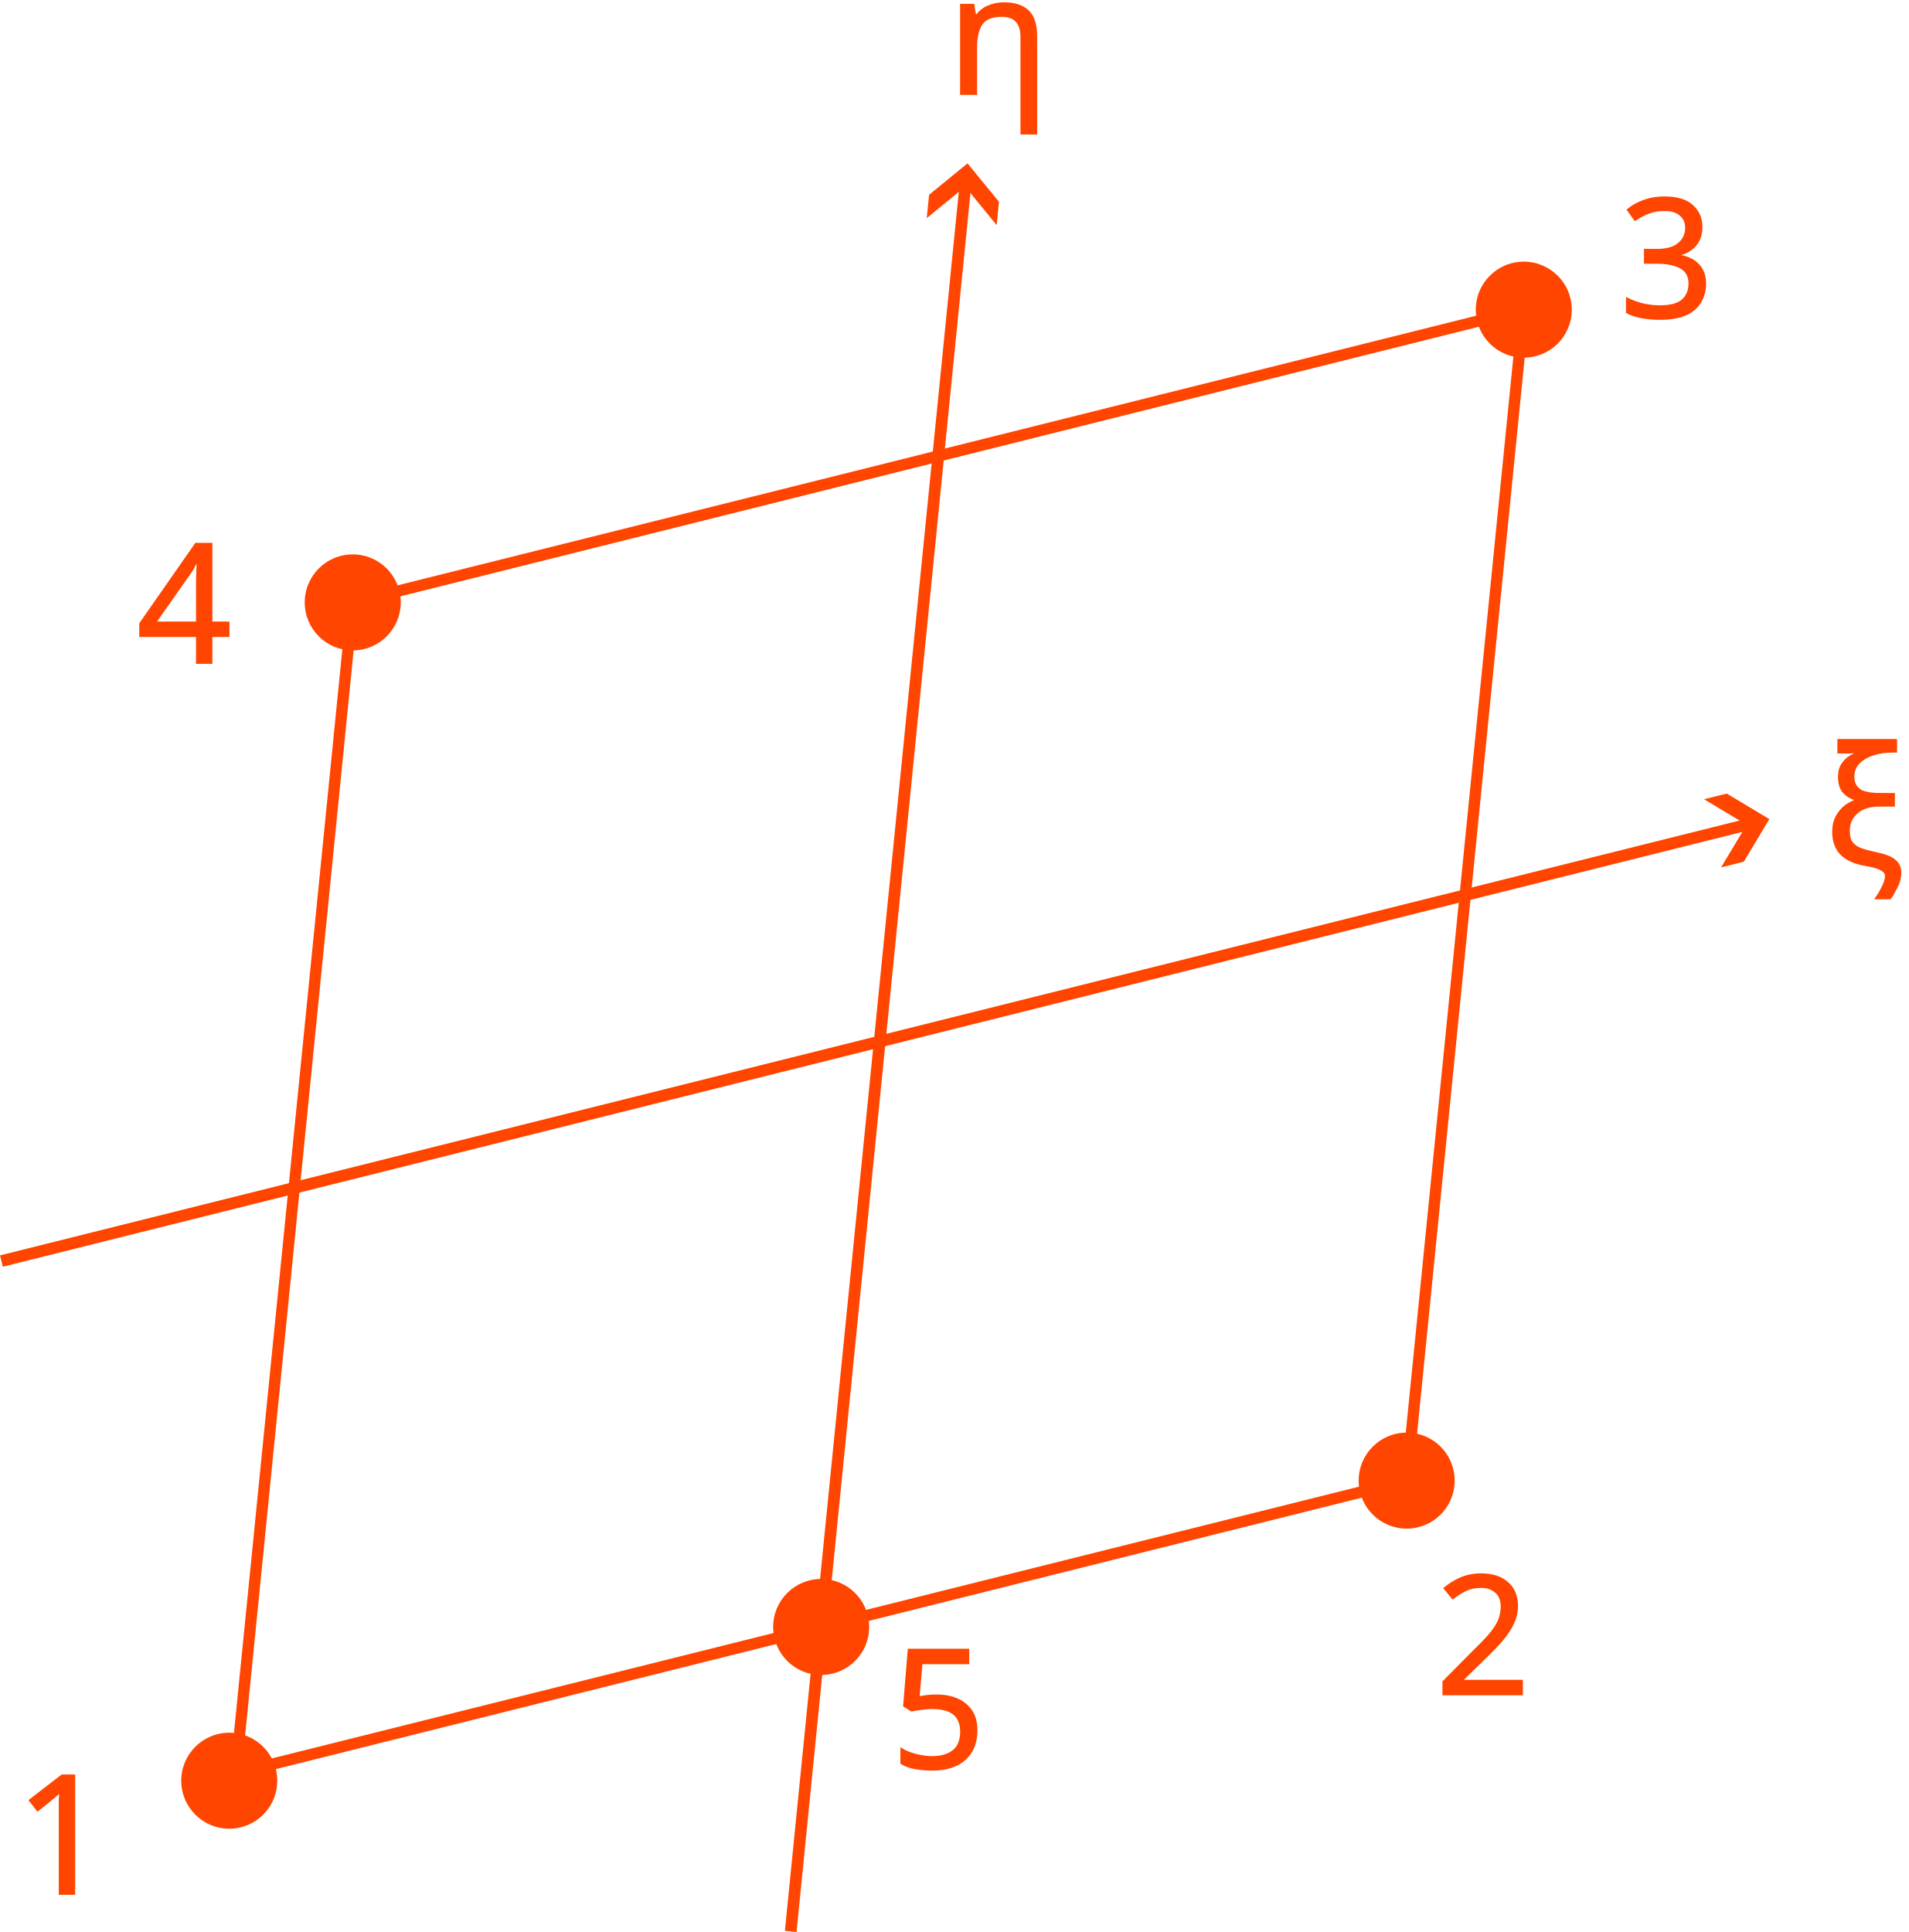
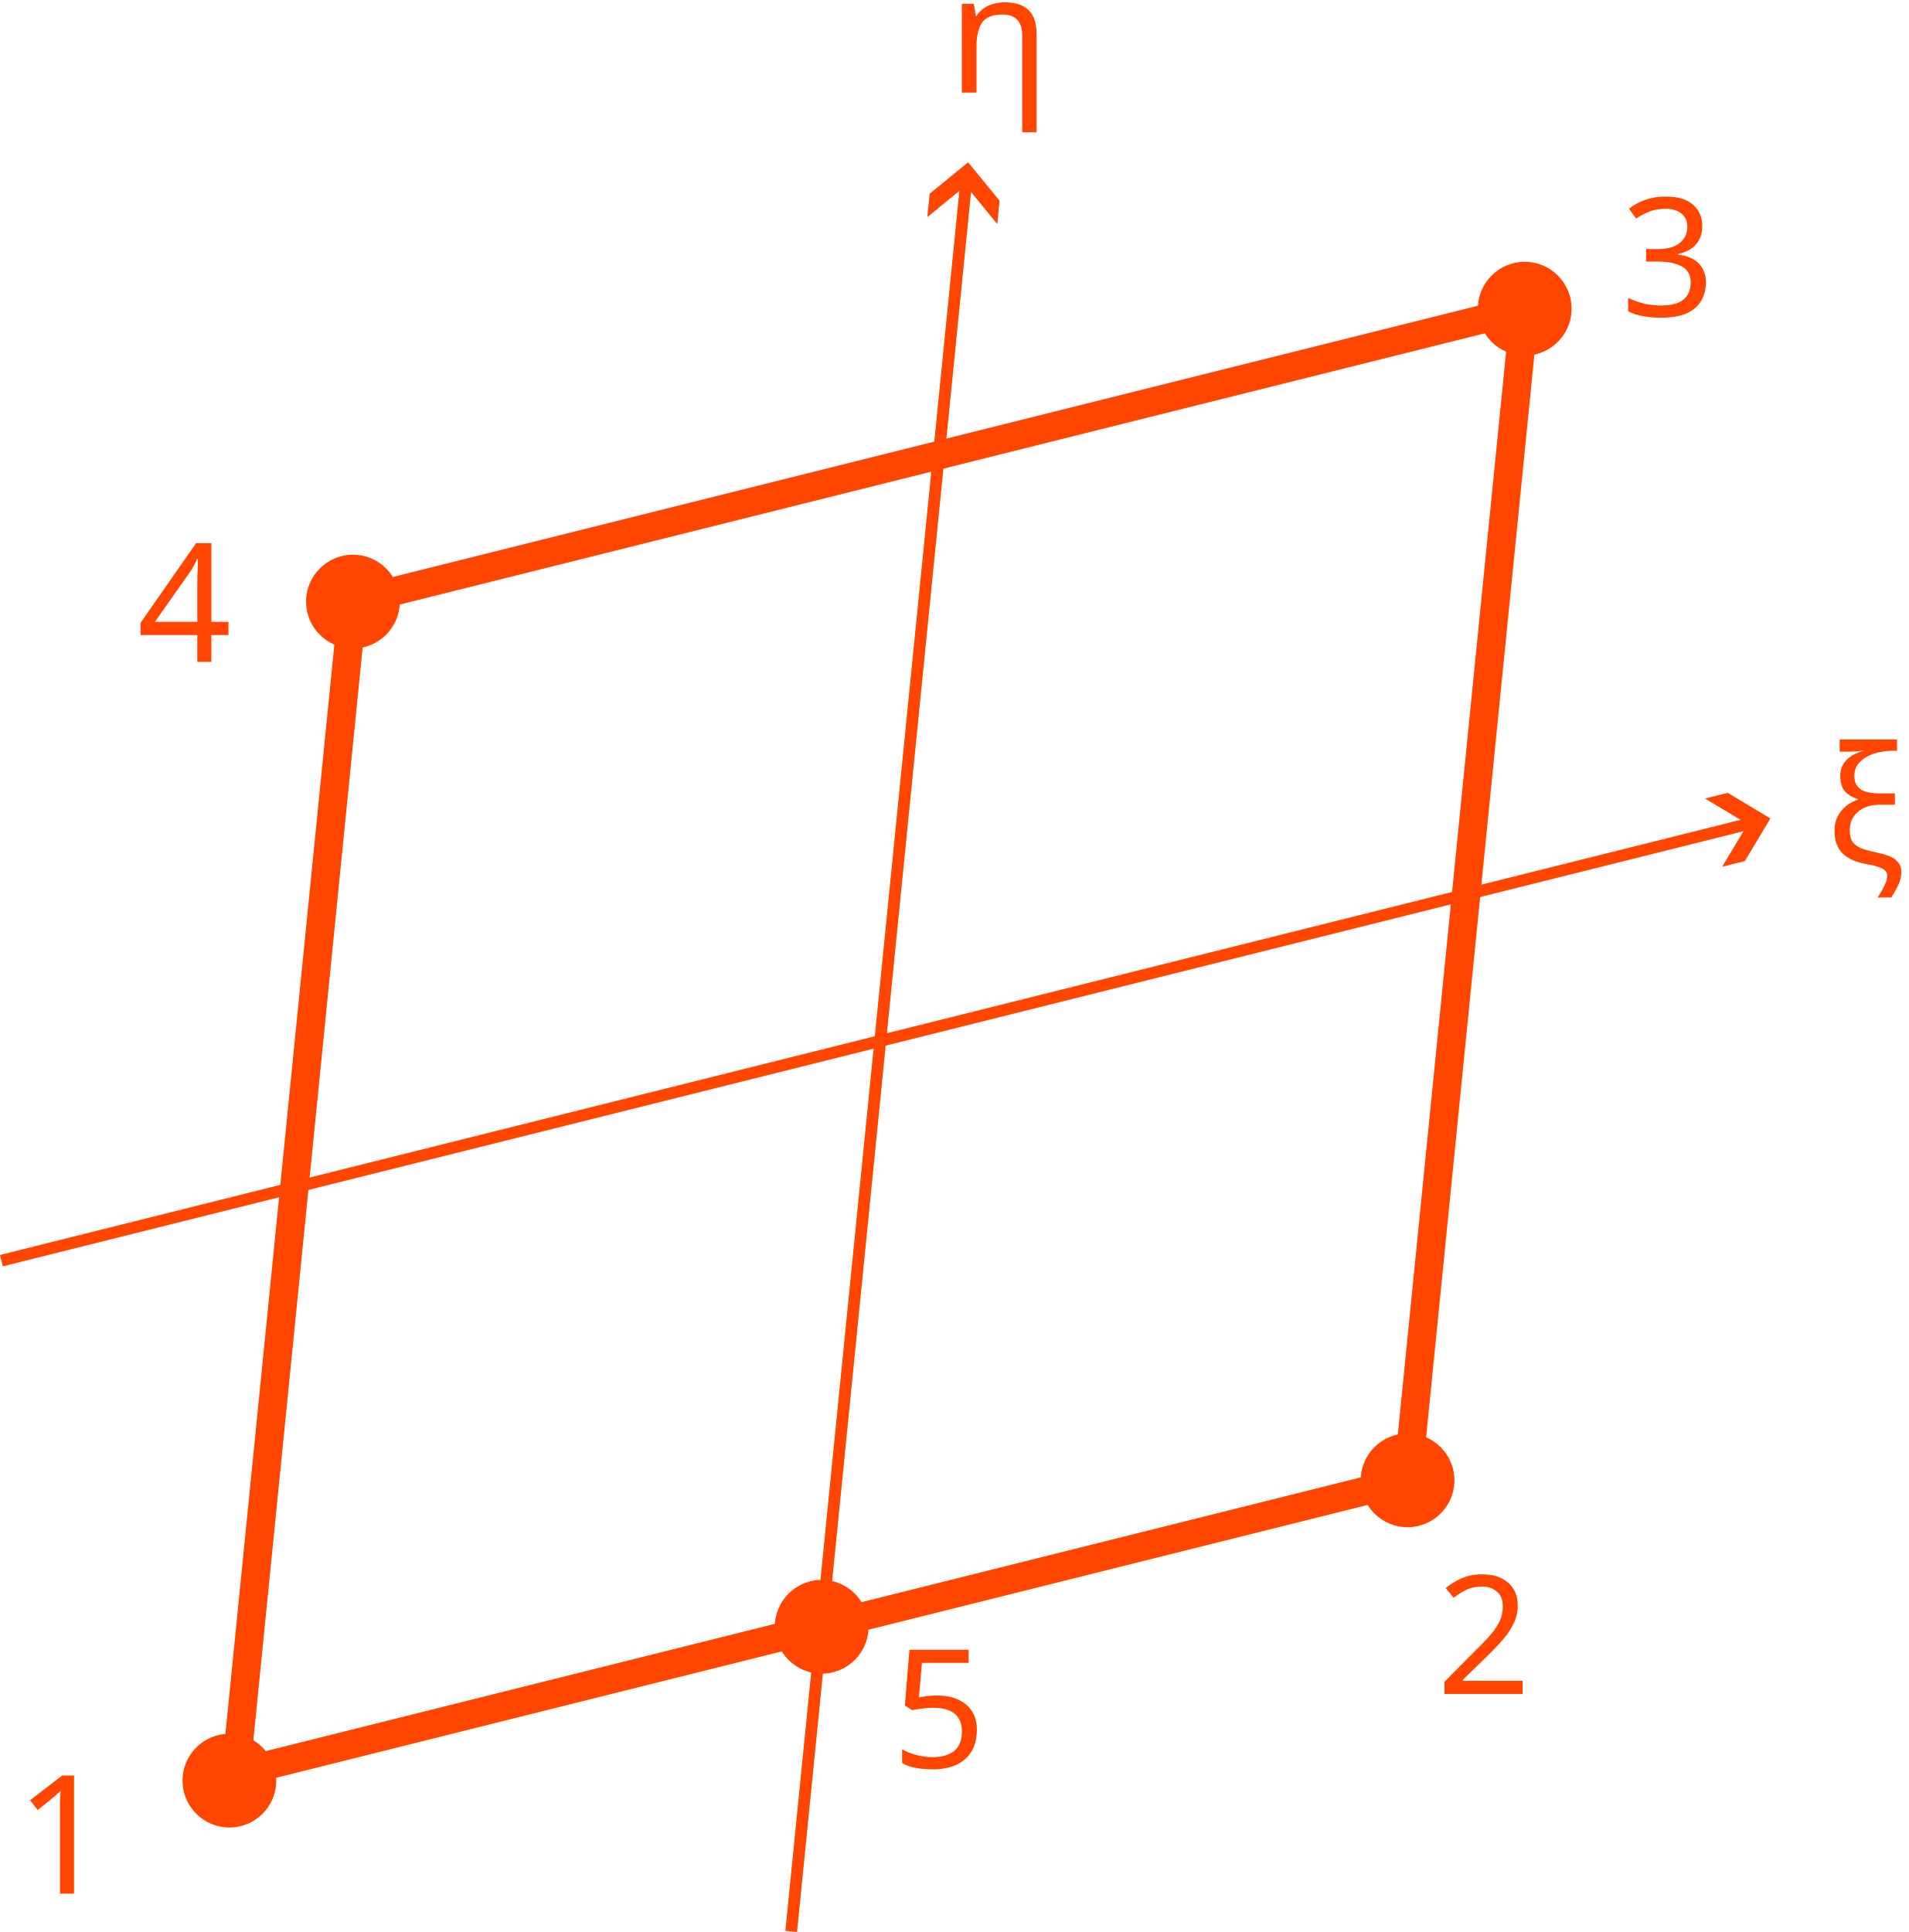
- <svg xmlns="http://www.w3.org/2000/svg" width="97.779mm" height="98.998mm" viewBox="0 0 97.779 98.998" version="1.1" id="svg1">
-   <defs id="defs1">
-     <marker style="overflow:visible" id="ArrowWideHeavy" refX="0" refY="0" orient="auto-start-reverse" markerWidth="1" markerHeight="1" viewBox="0 0 1 1" preserveAspectRatio="xMidYMid">
-       <path style="fill:context-stroke;fill-rule:evenodd;stroke:none" d="m 1,0 -3,3 h -2 l 3,-3 -3,-3 h 2 z" id="path3" />
-     </marker>
-   </defs>
-   <g id="layer1" transform="translate(42.47814,55.82196)">
-     <path style="fill:#FF4500;fill-opacity:1;stroke:#FF4500;stroke-width:0.6;stroke-dasharray:none;stroke-opacity:1;marker-end:url(#ArrowWideHeavy)" d="m -42.405,8.796 90,-22.5" id="path1" />
-     <path style="fill:#FF4500;fill-opacity:1;stroke:#FF4500;stroke-width:0.6;stroke-dasharray:none;stroke-opacity:1;marker-end:url(#ArrowWideHeavy)" d="m -1.965,43.146 9,-90" id="path4" />
-     <rect style="fill:none;fill-opacity:1;stroke:#FF4500;stroke-width:0.618;stroke-dasharray:none;stroke-opacity:1" id="rect4" width="61.847" height="60.299" x="-28.44" y="-32.011" transform="matrix(0.9701425,-0.2425356,-0.09950372,0.9950372,0,0)" />
-     <circle style="fill:#FF4500;fill-opacity:1;stroke:#FF4500;stroke-width:0.12;stroke-dasharray:none;stroke-opacity:1" id="path12" cx="-24.405" cy="-24.954" r="2.4" />
-     <circle style="fill:#FF4500;fill-opacity:1;stroke:#FF4500;stroke-width:0.12;stroke-dasharray:none;stroke-opacity:1" id="circle12" cx="-30.732" cy="35.424" r="2.4" />
-     <circle style="fill:#FF4500;fill-opacity:1;stroke:#FF4500;stroke-width:0.12;stroke-dasharray:none;stroke-opacity:1" id="circle13" cx="29.595" cy="20.046" r="2.4" />
-     <circle style="fill:#FF4500;fill-opacity:1;stroke:#FF4500;stroke-width:0.12;stroke-dasharray:none;stroke-opacity:1" id="circle14" cx="35.595" cy="-39.954" r="2.4" />
-     <text xml:space="preserve" style="font-style:normal;font-variant:normal;font-weight:normal;font-stretch:normal;font-size:8.467px;font-family:sans-serif;-inkscape-font-specification:'sans-serif, ';font-variant-ligatures:normal;font-variant-caps:normal;font-variant-numeric:normal;font-variant-east-asian:normal;fill:#FF4500;fill-opacity:1;stroke:#FF4500;stroke-width:0.12;stroke-dasharray:none;stroke-opacity:1" x="-41.687" y="41.21" id="text14">
-       <tspan id="tspan14" style="font-style:normal;font-variant:normal;font-weight:normal;font-stretch:normal;font-size:8.467px;font-family:sans-serif;-inkscape-font-specification:'sans-serif, ';font-variant-ligatures:normal;font-variant-caps:normal;font-variant-numeric:normal;font-variant-east-asian:normal;fill:#FF4500;fill-opacity:1;stroke:#FF4500;stroke-width:0.12;stroke-dasharray:none;stroke-opacity:1" x="-41.687" y="41.21">1</tspan>
+ <svg xmlns="http://www.w3.org/2000/svg" width="97.72mm" height="98.938mm" viewBox="0 0 97.72 98.938" version="1.1" id="svg1">
+   <defs id="defs1" />
+   <g id="layer1" transform="translate(42.47852,55.76196)">
+     <g id="path1" style="fill:#ff4500;fill-opacity:1;stroke:none;stroke-width:0.5;stroke-dasharray:none;stroke-opacity:1">
+       <path style="color:#000000;fill:#ff4500;fill-opacity:1;stroke:none;stroke-width:0.5;stroke-dasharray:none;stroke-opacity:1" d="m -42.405,8.796 90,-22.5" id="path5" />
+       <path style="color:#000000;fill:#ff4500;fill-opacity:1;stroke:none;stroke-width:0.5;stroke-dasharray:none;stroke-opacity:1" d="m 47.521,-13.996 -90,22.5 0.146,0.582 90,-22.5 z" id="path6" />
+       <g id="g2" style="fill:#ff4500;fill-opacity:1;stroke:none;stroke-width:0.5;stroke-dasharray:none;stroke-opacity:1">
+         <path style="color:#000000;fill:#ff4500;fill-opacity:1;fill-rule:evenodd;stroke:none;stroke-width:0.5;stroke-dasharray:none;stroke-opacity:1" d="m 48.177,-13.85 -1.31,2.183 -1.164,0.291 1.31,-2.183 -2.183,-1.31 1.164,-0.291 z" id="path2" />
+       </g>
+     </g>
+     <g id="path4" style="fill:#ff4500;fill-opacity:1;stroke:none;stroke-width:0.5;stroke-dasharray:none;stroke-opacity:1">
+       <path style="color:#000000;fill:#ff4500;fill-opacity:1;stroke:none;stroke-width:0.5;stroke-dasharray:none;stroke-opacity:1" d="m -1.965,43.146 9,-90" id="path8" />
+       <path style="color:#000000;fill:#ff4500;fill-opacity:1;stroke:none;stroke-width:0.5;stroke-dasharray:none;stroke-opacity:1" d="m 6.736,-46.885 -9,90 0.598,0.061 9,-90 z" id="path9" />
+       <g id="g7" style="fill:#ff4500;fill-opacity:1;stroke:none;stroke-width:0.5;stroke-dasharray:none;stroke-opacity:1">
+         <path style="color:#000000;fill:#ff4500;fill-opacity:1;fill-rule:evenodd;stroke:none;stroke-width:0.5;stroke-dasharray:none;stroke-opacity:1" d="m 7.094,-47.451 1.612,1.97 -0.119,1.194 -1.612,-1.97 -1.97,1.612 0.119,-1.194 z" id="path7" />
+       </g>
+     </g>
+     <rect style="fill:none;fill-opacity:1;stroke:#ff4500;stroke-width:1.546;stroke-dasharray:none;stroke-opacity:1" id="rect4" width="61.847" height="60.299" x="-28.44" y="-32.011" transform="matrix(0.9701425,-0.2425356,-0.09950372,0.9950372,0,0)" />
+     <circle style="fill:#ff4500;fill-opacity:1;stroke:none;stroke-width:0.12;stroke-dasharray:none;stroke-opacity:1" id="path12" cx="-24.405" cy="-24.954" r="2.4" />
+     <circle style="fill:#ff4500;fill-opacity:1;stroke:none;stroke-width:0.12;stroke-dasharray:none;stroke-opacity:1" id="circle12" cx="-30.732" cy="35.424" r="2.4" />
+     <circle style="fill:#ff4500;fill-opacity:1;stroke:none;stroke-width:0.12;stroke-dasharray:none;stroke-opacity:1" id="circle13" cx="29.595" cy="20.046" r="2.4" />
+     <circle style="fill:#ff4500;fill-opacity:1;stroke:none;stroke-width:0.12;stroke-dasharray:none;stroke-opacity:1" id="circle14" cx="35.595" cy="-39.954" r="2.4" />
+     <text xml:space="preserve" style="font-style:normal;font-variant:normal;font-weight:normal;font-stretch:normal;font-size:8.467px;font-family:sans-serif;-inkscape-font-specification:'sans-serif, ';font-variant-ligatures:normal;font-variant-caps:normal;font-variant-numeric:normal;font-variant-east-asian:normal;fill:#ff4500;fill-opacity:1;stroke:none;stroke-width:0.12;stroke-dasharray:none;stroke-opacity:1" x="-41.687" y="41.21" id="text14">
+       <tspan id="tspan14" style="font-style:normal;font-variant:normal;font-weight:normal;font-stretch:normal;font-size:8.467px;font-family:sans-serif;-inkscape-font-specification:'sans-serif, ';font-variant-ligatures:normal;font-variant-caps:normal;font-variant-numeric:normal;font-variant-east-asian:normal;fill:#ff4500;fill-opacity:1;stroke:none;stroke-width:0.12;stroke-dasharray:none;stroke-opacity:1" x="-41.687" y="41.21">1</tspan>
    </text>
-     <text xml:space="preserve" style="font-style:normal;font-variant:normal;font-weight:normal;font-stretch:normal;font-size:8.467px;font-family:sans-serif;-inkscape-font-specification:'sans-serif, ';font-variant-ligatures:normal;font-variant-caps:normal;font-variant-numeric:normal;font-variant-east-asian:normal;fill:#FF4500;fill-opacity:1;stroke:#FF4500;stroke-width:0.12;stroke-dasharray:none;stroke-opacity:1" x="31.082" y="30.983" id="text15">
-       <tspan id="tspan15" style="font-style:normal;font-variant:normal;font-weight:normal;font-stretch:normal;font-size:8.467px;font-family:sans-serif;-inkscape-font-specification:'sans-serif, ';font-variant-ligatures:normal;font-variant-caps:normal;font-variant-numeric:normal;font-variant-east-asian:normal;fill:#FF4500;fill-opacity:1;stroke:#FF4500;stroke-width:0.12;stroke-dasharray:none;stroke-opacity:1" x="31.082" y="30.983">2</tspan>
+     <text xml:space="preserve" style="font-style:normal;font-variant:normal;font-weight:normal;font-stretch:normal;font-size:8.467px;font-family:sans-serif;-inkscape-font-specification:'sans-serif, ';font-variant-ligatures:normal;font-variant-caps:normal;font-variant-numeric:normal;font-variant-east-asian:normal;fill:#ff4500;fill-opacity:1;stroke:none;stroke-width:0.12;stroke-dasharray:none;stroke-opacity:1" x="31.082" y="30.983" id="text15">
+       <tspan id="tspan15" style="font-style:normal;font-variant:normal;font-weight:normal;font-stretch:normal;font-size:8.467px;font-family:sans-serif;-inkscape-font-specification:'sans-serif, ';font-variant-ligatures:normal;font-variant-caps:normal;font-variant-numeric:normal;font-variant-east-asian:normal;fill:#ff4500;fill-opacity:1;stroke:none;stroke-width:0.12;stroke-dasharray:none;stroke-opacity:1" x="31.082" y="30.983">2</tspan>
    </text>
-     <text xml:space="preserve" style="font-style:normal;font-variant:normal;font-weight:normal;font-stretch:normal;font-size:8.467px;font-family:sans-serif;-inkscape-font-specification:'sans-serif, ';font-variant-ligatures:normal;font-variant-caps:normal;font-variant-numeric:normal;font-variant-east-asian:normal;fill:#FF4500;fill-opacity:1;stroke:#FF4500;stroke-width:0.12;stroke-dasharray:none;stroke-opacity:1" x="40.514" y="-39.572" id="text16">
-       <tspan id="tspan16" style="font-style:normal;font-variant:normal;font-weight:normal;font-stretch:normal;font-size:8.467px;font-family:sans-serif;-inkscape-font-specification:'sans-serif, ';font-variant-ligatures:normal;font-variant-caps:normal;font-variant-numeric:normal;font-variant-east-asian:normal;fill:#FF4500;fill-opacity:1;stroke:#FF4500;stroke-width:0.12;stroke-dasharray:none;stroke-opacity:1" x="40.514" y="-39.572">3</tspan>
+     <text xml:space="preserve" style="font-style:normal;font-variant:normal;font-weight:normal;font-stretch:normal;font-size:8.467px;font-family:sans-serif;-inkscape-font-specification:'sans-serif, ';font-variant-ligatures:normal;font-variant-caps:normal;font-variant-numeric:normal;font-variant-east-asian:normal;fill:#ff4500;fill-opacity:1;stroke:none;stroke-width:0.12;stroke-dasharray:none;stroke-opacity:1" x="40.514" y="-39.572" id="text16">
+       <tspan id="tspan16" style="font-style:normal;font-variant:normal;font-weight:normal;font-stretch:normal;font-size:8.467px;font-family:sans-serif;-inkscape-font-specification:'sans-serif, ';font-variant-ligatures:normal;font-variant-caps:normal;font-variant-numeric:normal;font-variant-east-asian:normal;fill:#ff4500;fill-opacity:1;stroke:none;stroke-width:0.12;stroke-dasharray:none;stroke-opacity:1" x="40.514" y="-39.572">3</tspan>
    </text>
-     <text xml:space="preserve" style="font-style:normal;font-variant:normal;font-weight:normal;font-stretch:normal;font-size:8.467px;font-family:sans-serif;-inkscape-font-specification:'sans-serif, ';font-variant-ligatures:normal;font-variant-caps:normal;font-variant-numeric:normal;font-variant-east-asian:normal;fill:#FF4500;fill-opacity:1;stroke:#FF4500;stroke-width:0.12;stroke-dasharray:none;stroke-opacity:1" x="-35.455" y="-21.868" id="text17">
-       <tspan id="tspan17" style="font-style:normal;font-variant:normal;font-weight:normal;font-stretch:normal;font-size:8.467px;font-family:sans-serif;-inkscape-font-specification:'sans-serif, ';font-variant-ligatures:normal;font-variant-caps:normal;font-variant-numeric:normal;font-variant-east-asian:normal;fill:#FF4500;fill-opacity:1;stroke:#FF4500;stroke-width:0.12;stroke-dasharray:none;stroke-opacity:1" x="-35.455" y="-21.868">4</tspan>
+     <text xml:space="preserve" style="font-style:normal;font-variant:normal;font-weight:normal;font-stretch:normal;font-size:8.467px;font-family:sans-serif;-inkscape-font-specification:'sans-serif, ';font-variant-ligatures:normal;font-variant-caps:normal;font-variant-numeric:normal;font-variant-east-asian:normal;fill:#ff4500;fill-opacity:1;stroke:none;stroke-width:0.12;stroke-dasharray:none;stroke-opacity:1" x="-35.455" y="-21.868" id="text17">
+       <tspan id="tspan17" style="font-style:normal;font-variant:normal;font-weight:normal;font-stretch:normal;font-size:8.467px;font-family:sans-serif;-inkscape-font-specification:'sans-serif, ';font-variant-ligatures:normal;font-variant-caps:normal;font-variant-numeric:normal;font-variant-east-asian:normal;fill:#ff4500;fill-opacity:1;stroke:none;stroke-width:0.12;stroke-dasharray:none;stroke-opacity:1" x="-35.455" y="-21.868">4</tspan>
    </text>
-     <text xml:space="preserve" style="font-style:normal;font-variant:normal;font-weight:normal;font-stretch:normal;font-size:8.467px;font-family:sans-serif;-inkscape-font-specification:'sans-serif, ';font-variant-ligatures:normal;font-variant-caps:normal;font-variant-numeric:normal;font-variant-east-asian:normal;fill:#FF4500;fill-opacity:1;stroke:#FF4500;stroke-width:0.12;stroke-dasharray:none;stroke-opacity:1" x="51.004" y="-11.457" id="text18">
-       <tspan id="tspan18" style="fill:#FF4500;fill-opacity:1;stroke:#FF4500;stroke-width:0.12;stroke-dasharray:none;stroke-opacity:1" x="51.004" y="-11.457">ξ</tspan>
+     <text xml:space="preserve" style="font-style:normal;font-variant:normal;font-weight:normal;font-stretch:normal;font-size:8.467px;font-family:sans-serif;-inkscape-font-specification:'sans-serif, ';font-variant-ligatures:normal;font-variant-caps:normal;font-variant-numeric:normal;font-variant-east-asian:normal;fill:#ff4500;fill-opacity:1;stroke:none;stroke-width:0.12;stroke-dasharray:none;stroke-opacity:1" x="51.004" y="-11.457" id="text18">
+       <tspan id="tspan18" style="fill:#ff4500;fill-opacity:1;stroke:none;stroke-width:0.12;stroke-dasharray:none;stroke-opacity:1" x="51.004" y="-11.457">ξ</tspan>
    </text>
-     <text xml:space="preserve" style="font-style:normal;font-variant:normal;font-weight:normal;font-stretch:normal;font-size:8.467px;font-family:sans-serif;-inkscape-font-specification:'sans-serif, ';font-variant-ligatures:normal;font-variant-caps:normal;font-variant-numeric:normal;font-variant-east-asian:normal;fill:#FF4500;fill-opacity:1;stroke:#FF4500;stroke-width:0.12;stroke-dasharray:none;stroke-opacity:1" x="6.055" y="-51.02" id="text19">
-       <tspan id="tspan19" style="fill:#FF4500;fill-opacity:1;stroke:#FF4500;stroke-width:0.12;stroke-dasharray:none;stroke-opacity:1" x="6.055" y="-51.02">η</tspan>
+     <text xml:space="preserve" style="font-style:normal;font-variant:normal;font-weight:normal;font-stretch:normal;font-size:8.467px;font-family:sans-serif;-inkscape-font-specification:'sans-serif, ';font-variant-ligatures:normal;font-variant-caps:normal;font-variant-numeric:normal;font-variant-east-asian:normal;fill:#ff4500;fill-opacity:1;stroke:none;stroke-width:0.12;stroke-dasharray:none;stroke-opacity:1" x="6.055" y="-51.02" id="text19">
+       <tspan id="tspan19" style="fill:#ff4500;fill-opacity:1;stroke:none;stroke-width:0.12;stroke-dasharray:none;stroke-opacity:1" x="6.055" y="-51.02">η</tspan>
    </text>
-     <circle style="fill:#FF4500;fill-opacity:1;stroke:#FF4500;stroke-width:0.12;stroke-dasharray:none;stroke-opacity:1" id="circle19" cx="-0.405" cy="27.546" r="2.4" />
-     <text xml:space="preserve" style="font-style:normal;font-variant:normal;font-weight:normal;font-stretch:normal;font-size:8.467px;font-family:sans-serif;-inkscape-font-specification:'sans-serif, ';font-variant-ligatures:normal;font-variant-caps:normal;font-variant-numeric:normal;font-variant-east-asian:normal;fill:#FF4500;fill-opacity:1;stroke:#FF4500;stroke-width:0.12;stroke-dasharray:none;stroke-opacity:1" x="3.182" y="34.769" id="text20">
-       <tspan id="tspan20" style="font-style:normal;font-variant:normal;font-weight:normal;font-stretch:normal;font-size:8.467px;font-family:sans-serif;-inkscape-font-specification:'sans-serif, ';font-variant-ligatures:normal;font-variant-caps:normal;font-variant-numeric:normal;font-variant-east-asian:normal;fill:#FF4500;fill-opacity:1;stroke:#FF4500;stroke-width:0.12;stroke-dasharray:none;stroke-opacity:1" x="3.182" y="34.769">5</tspan>
+     <circle style="fill:#ff4500;fill-opacity:1;stroke:none;stroke-width:0.12;stroke-dasharray:none;stroke-opacity:1" id="circle19" cx="-0.405" cy="27.546" r="2.4" />
+     <text xml:space="preserve" style="font-style:normal;font-variant:normal;font-weight:normal;font-stretch:normal;font-size:8.467px;font-family:sans-serif;-inkscape-font-specification:'sans-serif, ';font-variant-ligatures:normal;font-variant-caps:normal;font-variant-numeric:normal;font-variant-east-asian:normal;fill:#ff4500;fill-opacity:1;stroke:none;stroke-width:0.12;stroke-dasharray:none;stroke-opacity:1" x="3.182" y="34.769" id="text20">
+       <tspan id="tspan20" style="font-style:normal;font-variant:normal;font-weight:normal;font-stretch:normal;font-size:8.467px;font-family:sans-serif;-inkscape-font-specification:'sans-serif, ';font-variant-ligatures:normal;font-variant-caps:normal;font-variant-numeric:normal;font-variant-east-asian:normal;fill:#ff4500;fill-opacity:1;stroke:none;stroke-width:0.12;stroke-dasharray:none;stroke-opacity:1" x="3.182" y="34.769">5</tspan>
    </text>
  </g>
</svg>
